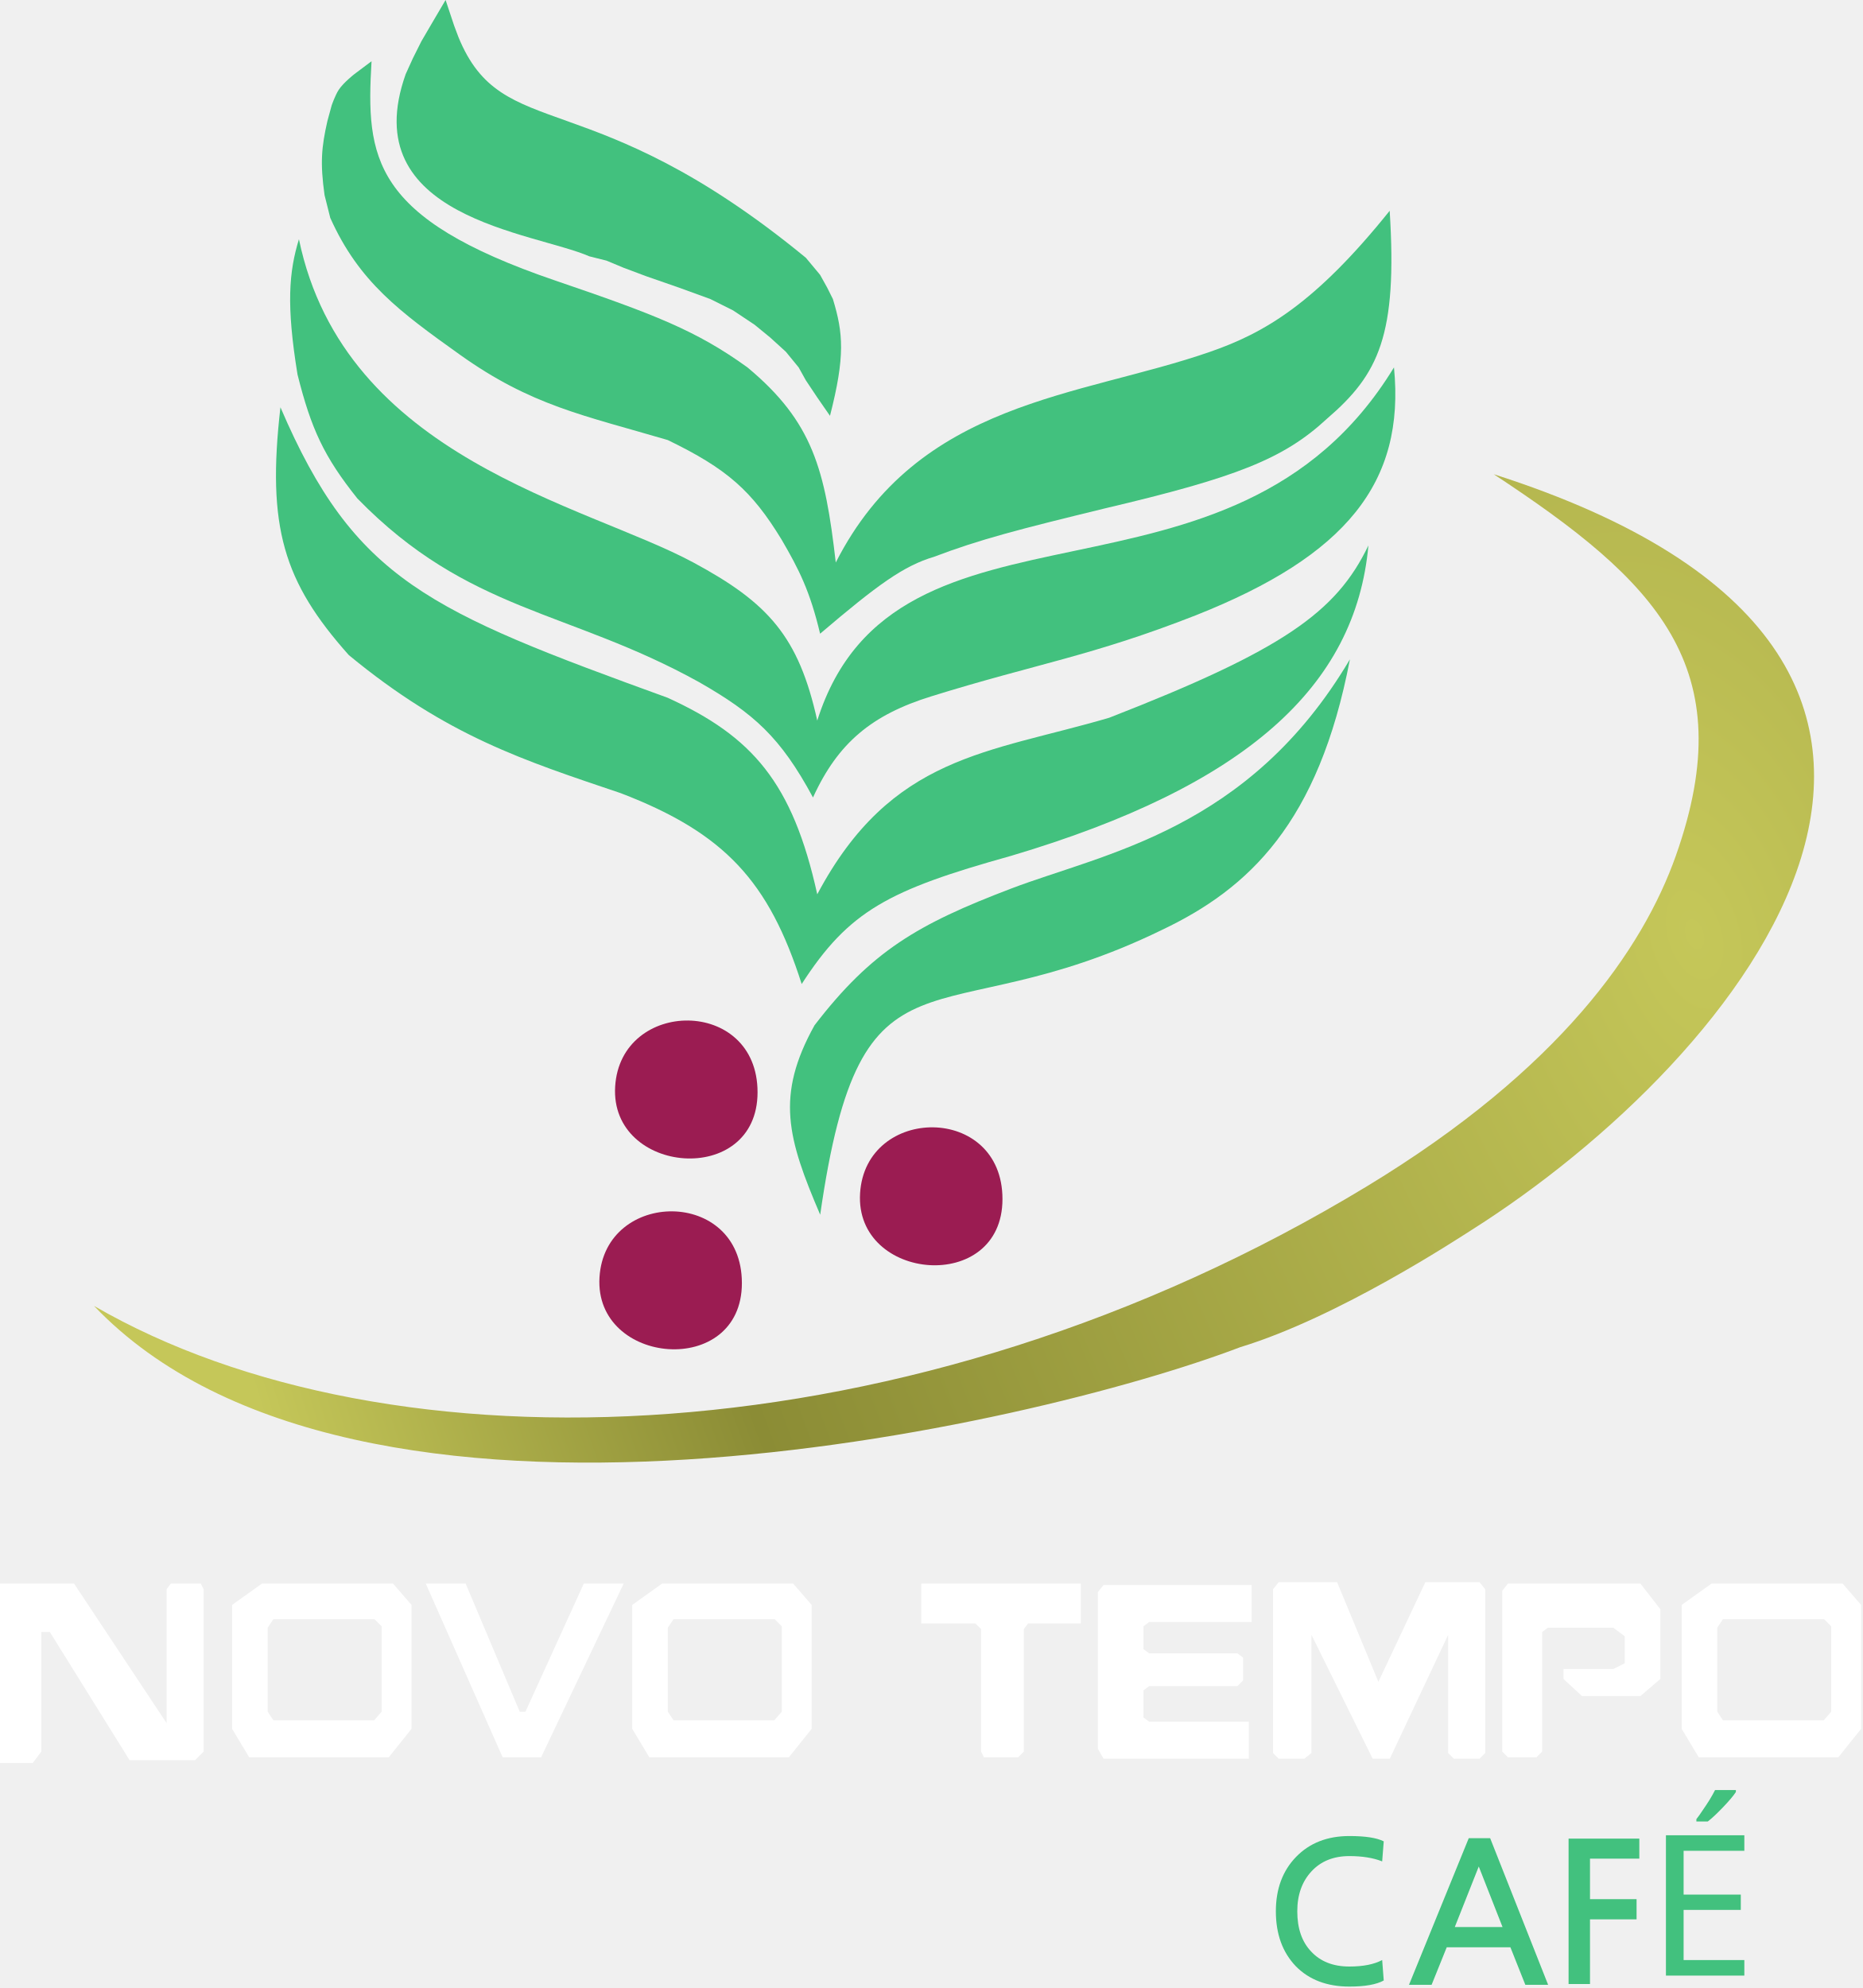
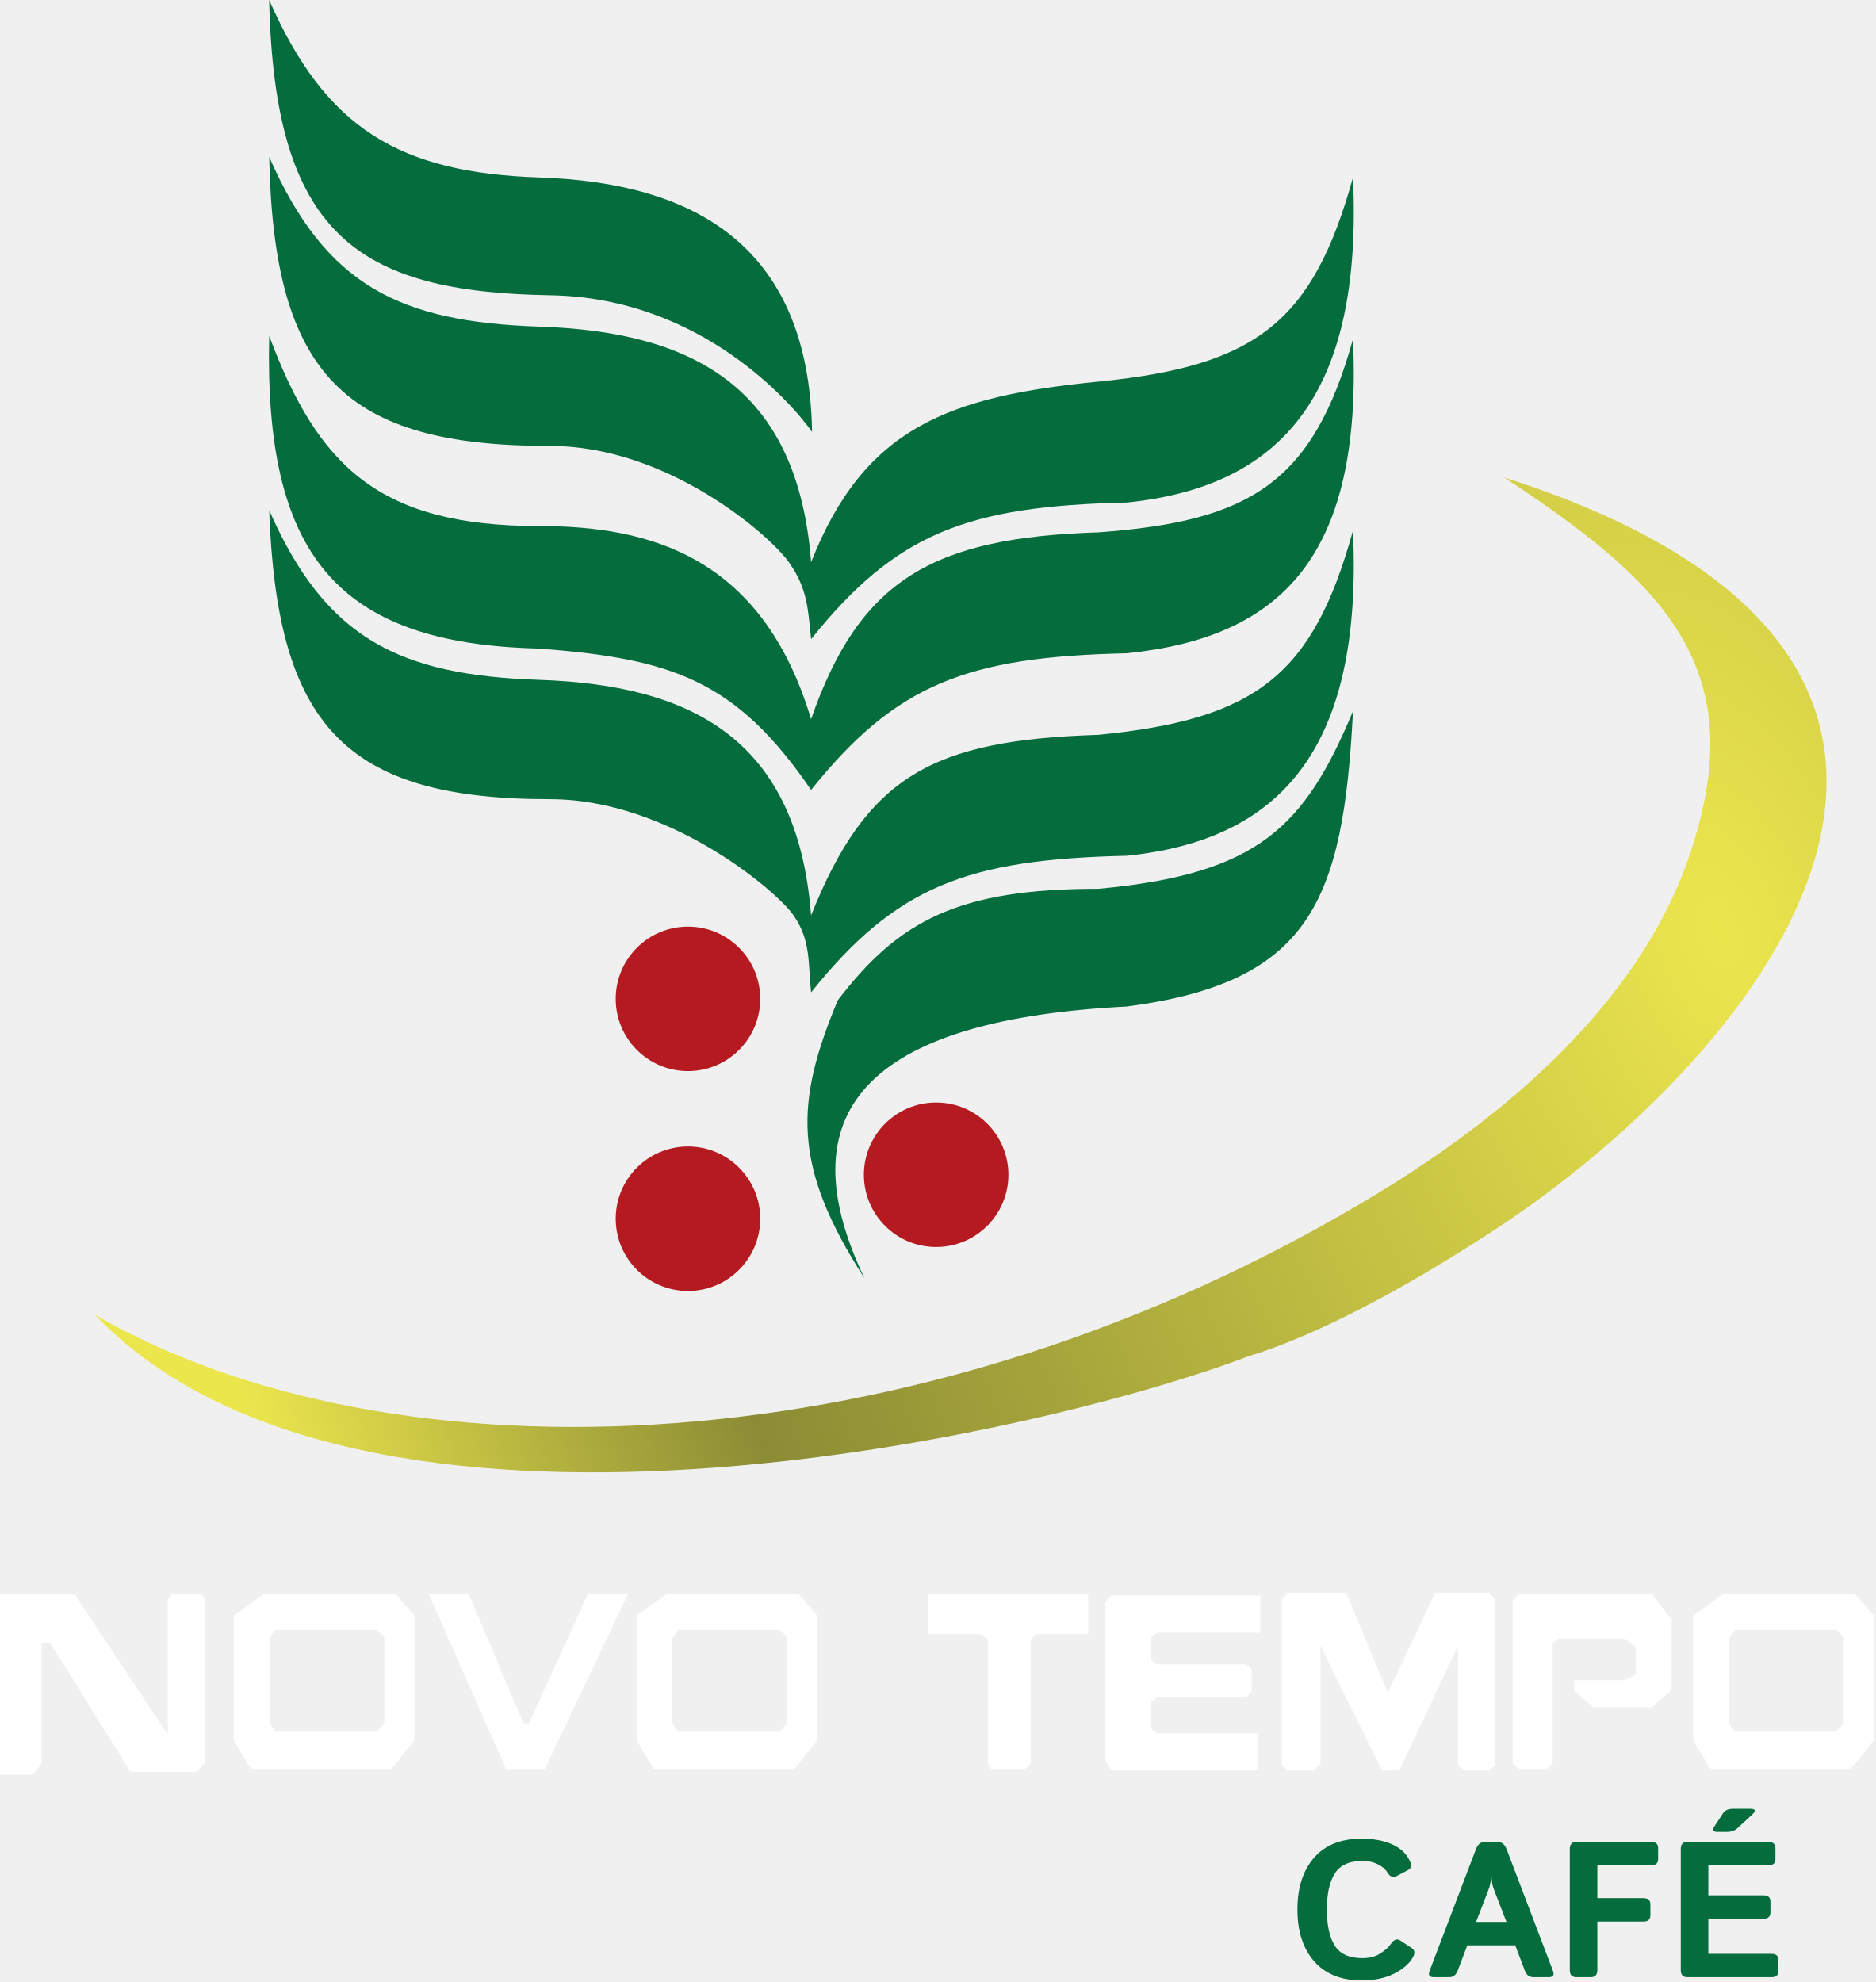
- <svg xmlns="http://www.w3.org/2000/svg" width="654" height="698" viewBox="0 0 654 698" fill="none">
-   <path d="M286.938 139.5L291.438 146C296.815 125.038 296.097 116.955 292.462 105L290.462 101L287.962 96.5L282.962 90.5C206.937 28 176.5 51 160.962 13L159.462 9L158.462 6L156.462 0L151.462 8.5L147.962 14.5L144.962 20.5L142.462 26C124.462 76.5 187.5 81.5 206.937 90L212.937 91.5L218.937 94L226.937 97L238.438 101L249.438 105L257.438 109L264.938 114L270.438 118.5L275.938 123.5L280.438 129L282.938 133.5L286.938 139.5Z" fill="#42C17E" />
-   <path d="M124.462 26L130.462 21.5C128.468 55.5 130.462 76.5 194.968 98.5C229.967 110.437 244.535 116.056 262.468 129C285.447 148.141 289.708 164.84 293.468 197.5C322.468 140.5 378.968 139.5 424.968 123.5C443.981 116.887 461.784 106.629 487.968 74C490.713 117.705 484.168 131.374 465.968 147C450.674 161.19 433.997 167.659 387.968 178.5C357.927 185.825 344.152 189.346 327.968 195.5C317.368 198.629 308.205 205.262 287.968 222.5C284.419 207.536 280.544 199.916 274.468 189.5C263.992 172.283 255.29 164.582 234.468 154.5C204.867 145.791 186.53 142.417 161.438 124.5C140.424 109.495 126.064 99.008 115.968 76.5L113.962 68.5C112.375 57.135 112.886 51.694 114.962 42.5L116.462 37C116.462 37 117.663 33.469 118.962 31.5C120.635 28.965 124.462 26 124.462 26Z" fill="#42C17E" />
-   <path d="M104.47 131.5C100.473 107 101.467 95.42 104.968 84C120.974 161 205.474 177.03 243.474 197.5C269.816 211.69 280.438 223.5 286.968 253C314.474 166 432.474 222.5 489.474 129C493.474 169.5 472.584 195.128 419.974 216C383.247 230.41 363.974 233 326.974 244.5C306.243 250.943 294.283 260.681 285.474 280C273.992 258.706 264.678 250.501 245.473 239.5C199.437 214 164.474 215 125.473 175C113.765 160.338 109.264 150.608 104.47 131.5Z" fill="#42C17E" />
-   <path d="M122.474 230C99.584 204.309 93.627 185.137 98.474 143C124.518 203.756 150.468 214.5 234.468 245C264.204 258.58 278.299 274.765 286.968 314C313 265 347 264.5 389.5 252C450.459 228.25 469.228 215.008 480.5 191.5C476 241 437.5 276 355 300.5C312 312.5 298.126 319.747 281.5 345.5C270 309.5 254.5 292.5 218 278.5C184 267 157 258.5 122.474 230Z" fill="#42C17E" />
-   <path d="M408 326.5C438.5 312 463 289 474 231.5C438.5 291.5 387.782 299.508 355 312C322.218 324.492 306.065 333.891 286 360C272.257 384.774 276.517 399.655 288 426.5C302.5 325.5 328 365.5 408 326.5Z" fill="#42C17E" />
-   <path d="M266.003 383.503C266.003 350.003 217.882 350.503 216.003 381.503C214.124 412.503 266.003 417.003 266.003 383.503Z" fill="#9B1C52" />
-   <path d="M352.003 421.003C352.003 387.503 303.882 388.003 302.003 419.003C300.124 450.003 352.003 454.503 352.003 421.003Z" fill="#9B1C52" />
-   <path d="M260.503 450.503C260.503 417.003 212.382 417.503 210.503 448.503C208.624 479.503 260.503 484.003 260.503 450.503Z" fill="#9B1C52" />
-   <path d="M524.5 166.5C728 231.5 611.5 372 516.5 432C511.779 434.982 470 462.5 435.5 473C362 501 125 555 33 458.5C136.5 518.5 320 513.5 480 416.5C548 375.275 576.916 333 588.433 300.5C612 234 581.5 204 524.5 166.5Z" fill="url(#paint0_diamond_827_44)" />
-   <path d="M485.881 695.361C483.305 696.787 479.28 697.5 473.806 697.5C465.94 697.5 459.661 695.108 454.969 690.324C450.323 685.448 448 679.031 448 671.073C448 663.207 450.369 656.836 455.107 651.96C459.845 647.084 466.078 644.646 473.806 644.646C479.418 644.646 483.443 645.267 485.881 646.509L485.329 653.547C482.201 652.305 478.36 651.684 473.806 651.684C468.24 651.684 463.801 653.478 460.489 657.066C457.177 660.654 455.521 665.323 455.521 671.073C455.521 677.053 457.131 681.745 460.351 685.149C463.617 688.691 468.102 690.462 473.806 690.462C478.636 690.462 482.477 689.703 485.329 688.185L485.881 695.361ZM527.596 676.593L519.247 655.341L510.829 676.593H527.596ZM543.604 696.879H535.6L530.356 683.7H508L502.687 696.879H494.752L515.728 645.405H523.249L543.604 696.879ZM575.624 652.581H558.305V666.795H574.658V673.902H558.305V696.603H550.784V645.543H575.624V652.581ZM612.497 693.636H584.966V644.37H612.497V649.821H591.176V665.208H611.255V670.59H591.176V688.185H612.497V693.636ZM609.53 629.19C609.116 629.834 608.518 630.616 607.736 631.536C606.954 632.456 606.08 633.422 605.114 634.434C604.194 635.4 603.251 636.343 602.285 637.263C601.365 638.137 600.491 638.896 599.663 639.54H595.661V638.712C596.351 637.838 597.087 636.803 597.869 635.607C598.697 634.411 599.502 633.192 600.284 631.95C601.066 630.662 601.71 629.512 602.216 628.5H609.53V629.19Z" fill="#42C17E" />
-   <path d="M653.5 607L645.5 617H596.5L590.5 607V563.5L601 556H647L653.5 563.5V607ZM605 568.5L603 571.5V601L605 604H640.383L643 601V571L640.5 568.5H605Z" fill="white" />
-   <path d="M285 607L277 617H228L222 607V563.5L232.5 556H278.5L285 563.5V607ZM236.5 568.5L234.5 571.5V601L236.5 604H271.883L274.5 601V571L272 568.5H236.5Z" fill="white" />
-   <path d="M144.5 607L136.5 617H87.5L81.5 607V563.5L92 556H138L144.5 563.5V607ZM96 568.5L94 571.5V601L96 604H131.383L134 601V571L131.5 568.5H96Z" fill="white" />
-   <path d="M0 556V619H11.5L14.5 615V573H17.5L45.5 618H68.5L71.5 615V558L70.5 556H60L58.5 558V605L26 556H0Z" fill="white" />
-   <path d="M163.5 556H149.5L176.5 617H190L219 556H205L184.5 601H182.5L163.5 556Z" fill="white" />
-   <path d="M323.5 570V556H379.5V570H361L359.5 572V615L357.5 617H345.5L344.5 615V572L342.5 570H323.5Z" fill="white" />
-   <path d="M439.5 556.5V569.5H403.5L401.5 571V579L403.5 580.5H434.5L436.5 582V590L434.5 592H403.5L401.5 593.5V603L403.5 604.5H438.5V617.5H387.5L385.5 614V559L387.5 556.5H439.5Z" fill="white" />
-   <path d="M447 615.5L449 617.5H458L460.5 615.5V574L482 617.5H488L508.5 574V615.5L510.5 617.5H519.5L521.5 615.5V558L519.5 555.5H500.5L484 590.5L469.5 555.5H449L447 558V615.5Z" fill="white" />
-   <path d="M527.5 615L529.5 617H539.5L541.5 615V573L543.5 571.5H566.5L570.5 574.5V584L566.5 586H549V589.5L555.5 595.5H576L583 589.5V565L576 556H529.5L527.5 558.5V615Z" fill="white" />
+ <svg xmlns="http://www.w3.org/2000/svg" width="597" height="631" viewBox="0 0 597 631" fill="none">
+   <path d="M478.755 151.977C664.505 211.307 558.167 339.552 471.453 394.319C467.143 397.041 429.009 422.159 397.518 431.743C330.429 457.301 114.101 506.591 30.125 418.508C124.597 473.274 292.092 468.71 438.136 380.171C500.205 342.542 526.599 303.954 537.112 274.289C558.623 213.589 530.783 186.206 478.755 151.977Z" fill="url(#paint0_diamond_827_44)" />
+   <path d="M413 607.937C413 601.027 414.752 595.539 418.257 591.474C421.762 587.408 426.819 585.375 433.429 585.375C437.234 585.375 440.459 585.966 443.102 587.147C445.746 588.329 447.609 590.042 448.69 592.285C449.411 593.767 449.291 594.768 448.33 595.289L444.725 597.212C443.463 597.893 442.421 597.512 441.6 596.07C441.08 595.149 440.108 594.318 438.686 593.577C437.284 592.835 435.632 592.465 433.729 592.465C429.523 592.465 426.579 593.797 424.897 596.461C423.214 599.104 422.373 602.93 422.373 607.937C422.373 612.944 423.214 616.779 424.897 619.443C426.579 622.087 429.523 623.409 433.729 623.409C435.992 623.409 437.895 622.898 439.437 621.876C440.999 620.855 442.081 619.884 442.682 618.962C443.663 617.46 444.705 617.08 445.806 617.821L449.411 620.224C450.393 620.885 450.493 621.886 449.712 623.228C448.55 625.231 446.557 626.943 443.733 628.366C440.909 629.788 437.474 630.498 433.429 630.498C426.92 630.498 421.882 628.466 418.317 624.4C414.772 620.334 413 614.846 413 607.937ZM456.471 629.477C455.029 629.477 454.558 628.816 455.059 627.494L469.78 588.83C470.401 587.208 471.342 586.396 472.604 586.396H476.81C478.072 586.396 479.013 587.208 479.634 588.83L494.355 627.494C494.855 628.816 494.385 629.477 492.943 629.477H488.166C486.844 629.477 485.923 628.786 485.402 627.404L482.338 619.323H467.076L464.012 627.404C463.491 628.786 462.57 629.477 461.248 629.477H456.471ZM469.87 611.872H479.544L475.848 602.319C475.408 601.197 475.138 600.386 475.037 599.885C474.957 599.365 474.867 598.604 474.767 597.602H474.647C474.547 598.604 474.446 599.365 474.346 599.885C474.266 600.386 474.006 601.197 473.565 602.319L469.87 611.872ZM501.805 629.477C500.403 629.477 499.702 628.726 499.702 627.224V588.65C499.702 587.147 500.403 586.396 501.805 586.396H525.568C527.071 586.396 527.821 587.047 527.821 588.349V591.894C527.821 593.196 527.071 593.847 525.568 593.847H508.474V604.302H523.105C524.607 604.302 525.358 604.953 525.358 606.254V609.799C525.358 611.101 524.607 611.752 523.105 611.752H508.474V627.224C508.474 628.726 507.773 629.477 506.371 629.477H501.805ZM546.598 583.212C545.256 583.212 545.006 582.571 545.847 581.289L548.491 577.264C549.112 576.322 550.203 575.852 551.766 575.852H557.053C558.855 575.852 559.095 576.462 557.773 577.684L553.027 582.07C552.206 582.831 551.095 583.212 549.692 583.212H546.598ZM537.134 629.477C535.733 629.477 535.032 628.726 535.032 627.224V588.65C535.032 587.147 535.733 586.396 537.134 586.396H562.911C564.413 586.396 565.164 587.047 565.164 588.349V591.894C565.164 593.196 564.413 593.847 562.911 593.847H543.804V603.4H561.318C562.821 603.4 563.572 604.051 563.572 605.353V608.898C563.572 610.2 562.821 610.851 561.318 610.851H543.804V622.027H563.873C565.374 622.027 566.126 622.677 566.126 623.979V627.524C566.126 628.826 565.374 629.477 563.873 629.477H537.134Z" fill="#046C3D" />
+   <path d="M596.5 554.055L589.198 563.183H544.472L538.995 554.055V514.349L548.579 507.503H590.567L596.5 514.349V554.055ZM552.23 518.913L550.405 521.651V548.578L552.23 551.317H584.527L586.916 548.578V521.195L584.634 518.913H552.23Z" fill="white" />
+   <path d="M260.142 554.055L252.839 563.183H208.113L202.637 554.055V514.349L212.221 507.503H254.208L260.142 514.349V554.055ZM215.872 518.913L214.046 521.651V548.578L215.872 551.317H248.168L250.557 548.578V521.195L248.275 518.913H215.872Z" fill="white" />
+   <path d="M131.896 554.055L124.594 563.183H79.868L74.391 554.055V514.349L83.975 507.503H125.963L131.896 514.349V554.055ZM87.627 518.913L85.801 521.651V548.578L87.627 551.317H119.923L122.312 548.578V521.195L120.03 518.913H87.627Z" fill="white" />
+   <path d="M0 507.503V565.008H10.497L13.235 561.357V523.02H15.974L41.531 564.095H62.525L65.264 561.357V509.329L64.351 507.503H54.767L53.398 509.329V552.229L23.732 507.503H0Z" fill="white" />
+   <path d="M149.239 507.503H136.46L161.105 563.183H173.428L199.898 507.503H187.119L168.407 548.578H166.582L149.239 507.503Z" fill="white" />
+   <path d="M295.283 520.282V507.503H346.399V520.282H329.513L328.143 522.108V561.357L326.318 563.183H315.365L314.452 561.357V522.108L312.626 520.282H295.283Z" fill="white" />
+   <path d="M401.166 507.96V519.826H368.306L366.48 521.195V528.497L368.306 529.866H396.602L398.427 531.235V538.538L396.602 540.363H368.306L366.48 541.732V550.404L368.306 551.773H400.253V563.639H353.701L351.876 560.444V510.242L353.701 507.96H401.166Z" fill="white" />
+   <path d="M408.011 561.814L409.837 563.639H418.052L420.334 561.814V523.933L439.959 563.639H445.435L464.147 523.933V561.814L465.973 563.639H474.188L476.013 561.814V509.329L474.188 507.047H456.845L441.784 538.994L428.549 507.047H409.837L408.011 509.329V561.814Z" fill="white" />
+   <path d="M481.49 561.357L483.316 563.183H492.443L494.269 561.357V523.02L496.094 521.651H517.088L520.74 524.39V533.061L517.088 534.887H501.115V538.081L507.048 543.558H525.76L532.149 538.081V515.718L525.76 507.503H483.316L481.49 509.785V561.357Z" fill="white" />
+   <path d="M266.683 318.457C253.153 350.933 252.011 371.007 275.186 406.956C248.686 351.439 279.686 324.44 358.686 320.44C416.734 312.79 427.605 287.461 430.686 226.442C415.353 262.997 400.856 278.248 349.686 282.958C305.186 282.958 286.186 292.94 266.683 318.457Z" fill="#046C3D" />
+   <path d="M252.625 291.442C258.186 299.484 257.186 306.441 258.186 315.941C285.191 282.25 307.822 273.543 358.686 272.442C407.686 267.442 433.842 238.377 430.686 168.942C417.939 214.927 400.005 228.977 349.686 233.942C296.902 235.607 275.975 246.88 258.186 291.442C253.883 235.319 220.186 218.077 171.686 216.442C127.186 214.942 103.686 203.442 85.686 162.442C88.186 230.942 109.686 254.442 175.186 254.442C212.686 254.442 247.064 283.399 252.625 291.442Z" fill="#046C3D" />
+   <path d="M85.686 106.978C84.113 175.978 106.615 204.978 171.686 206.478C213.362 209.706 234.103 216.209 258.186 251.478C285.191 217.787 307.822 209.079 358.686 207.978C407.686 202.978 433.842 177.412 430.686 107.978C417.939 153.963 397.618 165.978 349.686 169.478C296.902 171.143 273.617 184.478 258.186 228.978C242.617 176.978 206.617 167.478 171.686 167.478C120.117 167.478 101.117 147.978 85.686 106.978Z" fill="#046C3D" />
+   <path d="M251.125 178.985C257.125 187.485 257.194 193.985 258.194 203.485C285.199 169.794 307.829 161.086 358.694 159.985C407.694 154.985 433.849 125.92 430.694 56.485C417.947 102.47 400.013 116.52 349.694 121.485C302.125 126.179 275.125 135.985 258.194 178.985C253.891 122.862 220.194 105.62 171.694 103.985C127.194 102.485 103.694 90.985 85.694 49.985C87.125 119.485 109.694 141.985 175.194 141.985C212.694 141.985 245.125 170.485 251.125 178.985Z" fill="#046C3D" />
+   <path d="M175.194 94C223.5 94.783 252.5 129 258.5 137.5C257.5 77.5 220.194 58.135 171.694 56.5C127.194 55 103.679 41 85.679 0C87.339 74.5 113.5 93 175.194 94Z" fill="#046C3D" />
+   <circle cx="219" cy="318" r="23" fill="#B41A1F" />
+   <circle cx="298" cy="374" r="23" fill="#B41A1F" />
+   <circle cx="219" cy="388" r="23" fill="#B41A1F" />
  <defs>
-     <radialGradient id="paint0_diamond_827_44" cx="0" cy="0" r="1" gradientUnits="userSpaceOnUse" gradientTransform="translate(598.5 327) rotate(162.241) scale(536.043 932.918)">
-       <stop stop-color="#C5C759" />
+     <radialGradient id="paint0_diamond_827_44" cx="0" cy="0" r="1" gradientUnits="userSpaceOnUse" gradientTransform="translate(546.301 298.477) rotate(162.241) scale(489.288 851.547)">
+       <stop stop-color="#ECE64D" />
      <stop offset="0.691" stop-color="#8B8C35" />
-       <stop offset="1" stop-color="#C5C759" />
+       <stop offset="1" stop-color="#ECE64D" />
    </radialGradient>
  </defs>
</svg>
